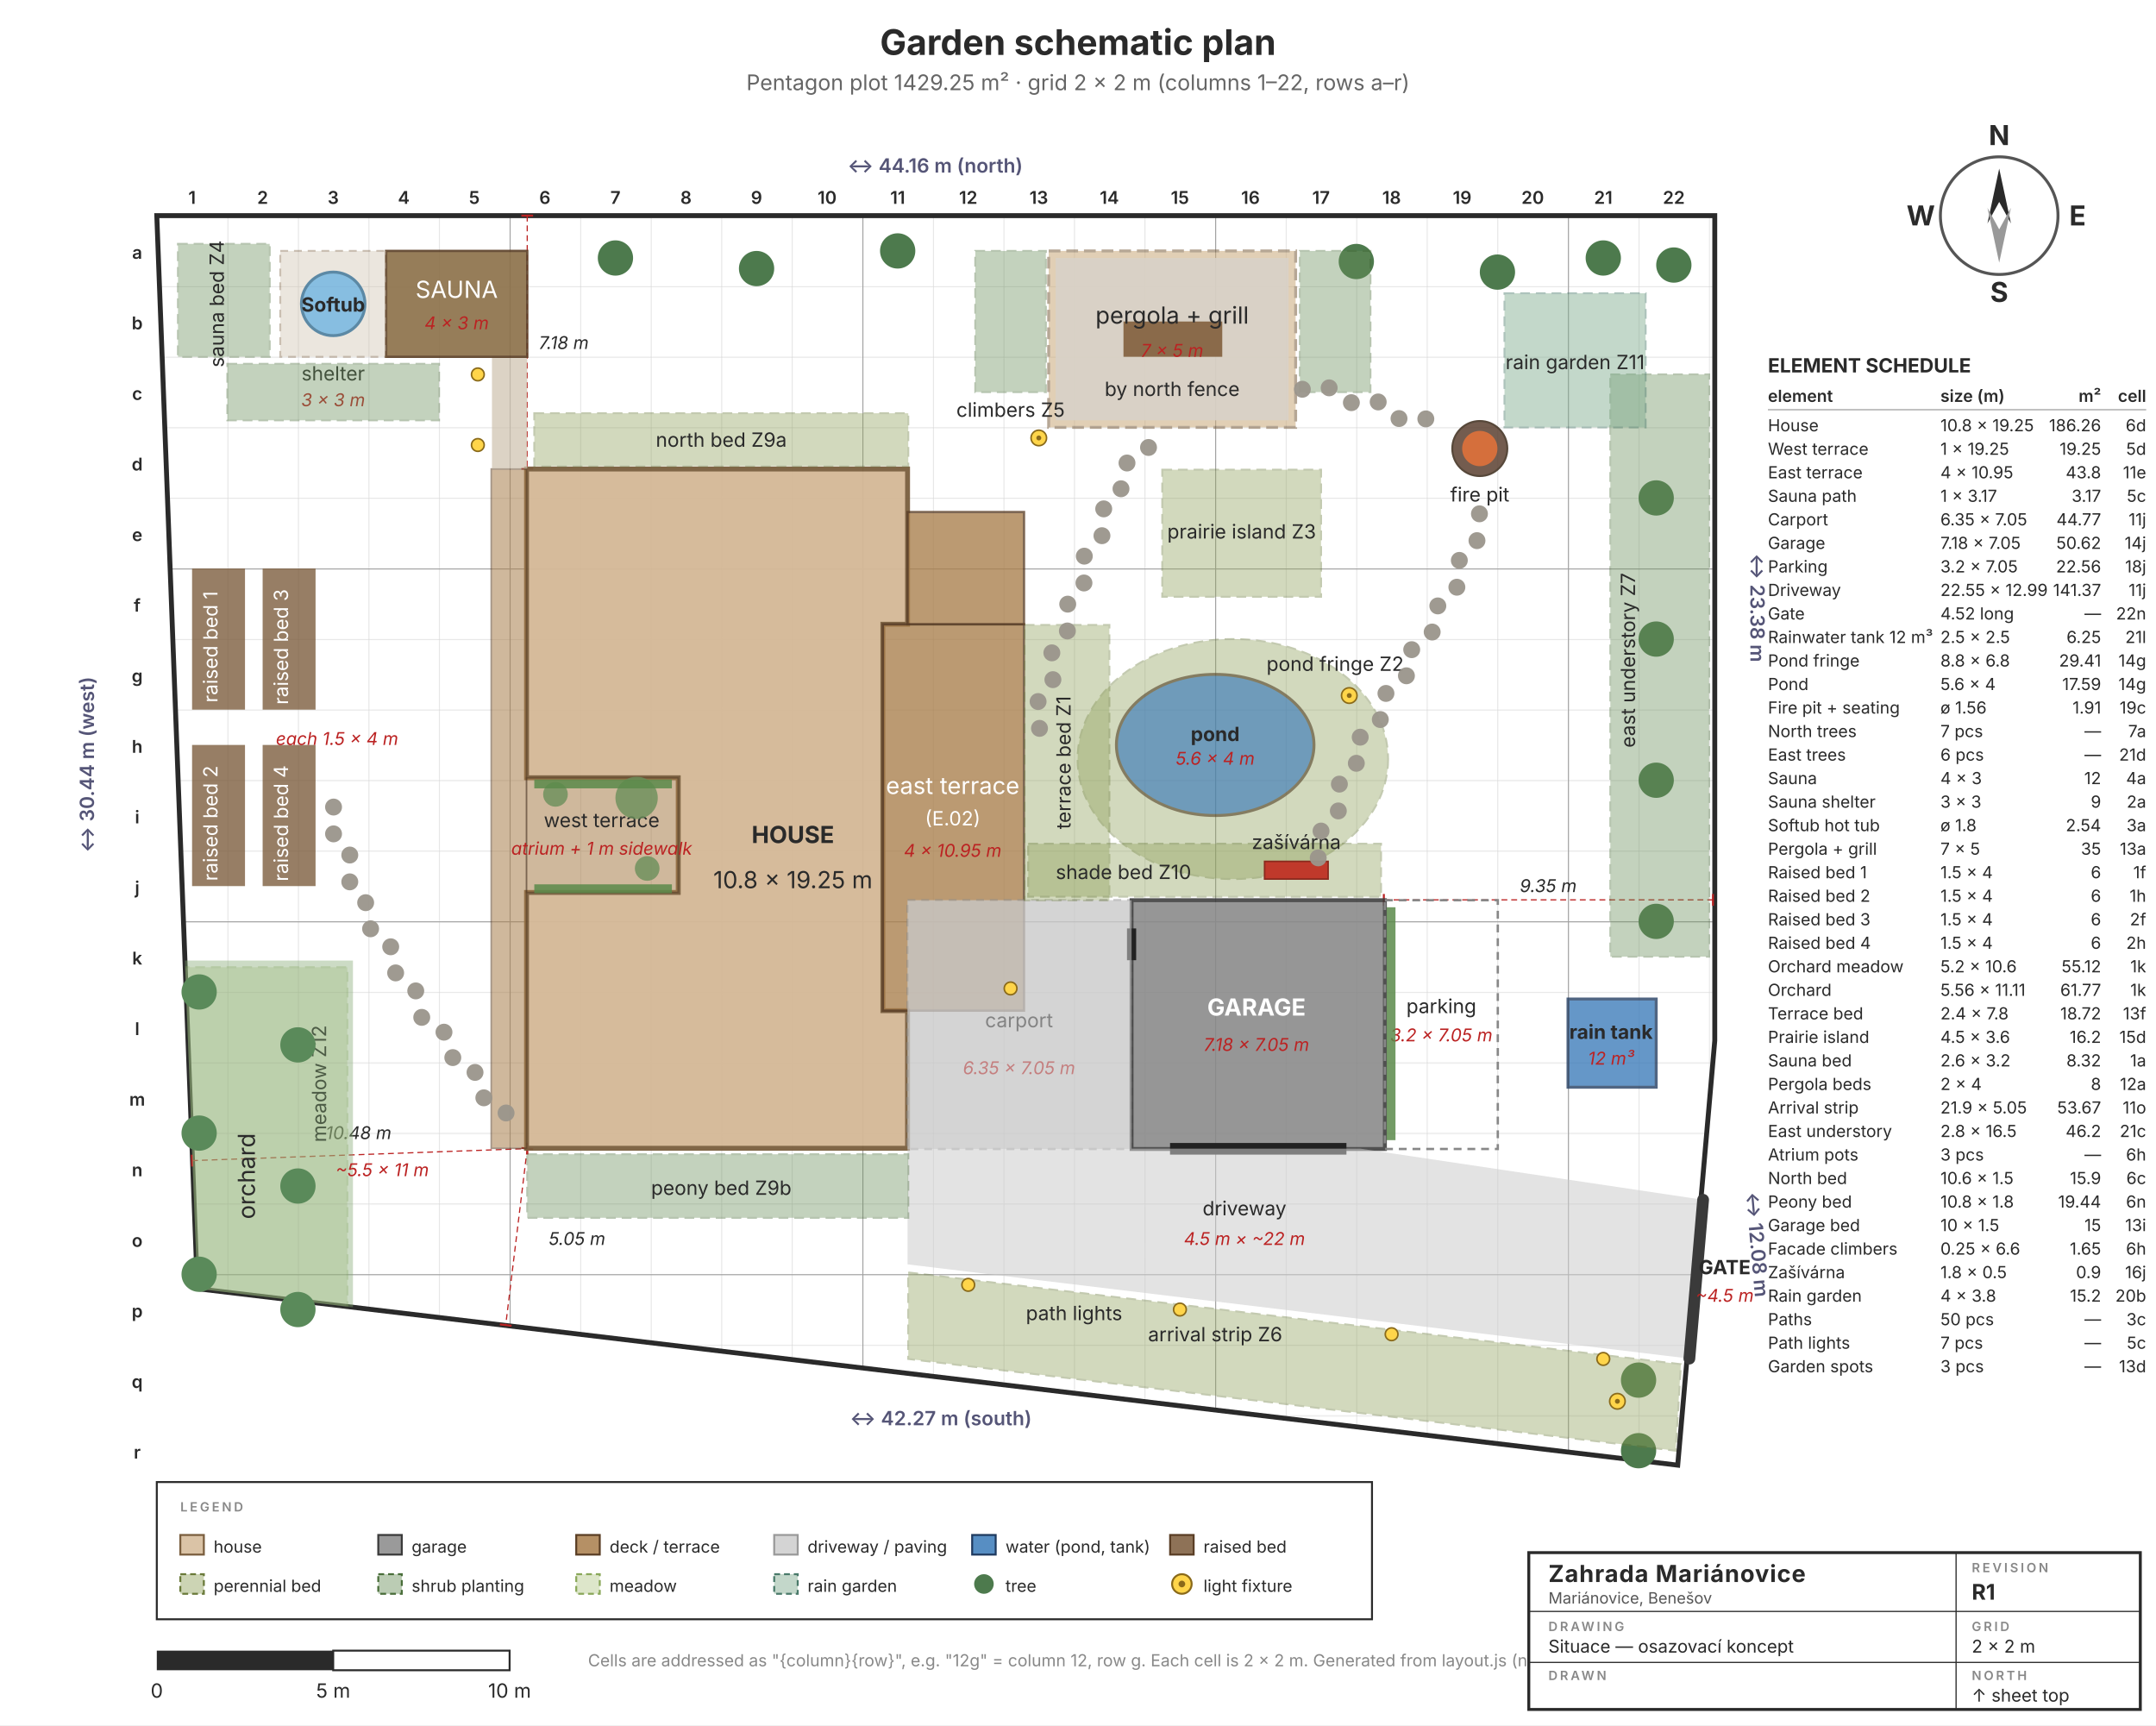
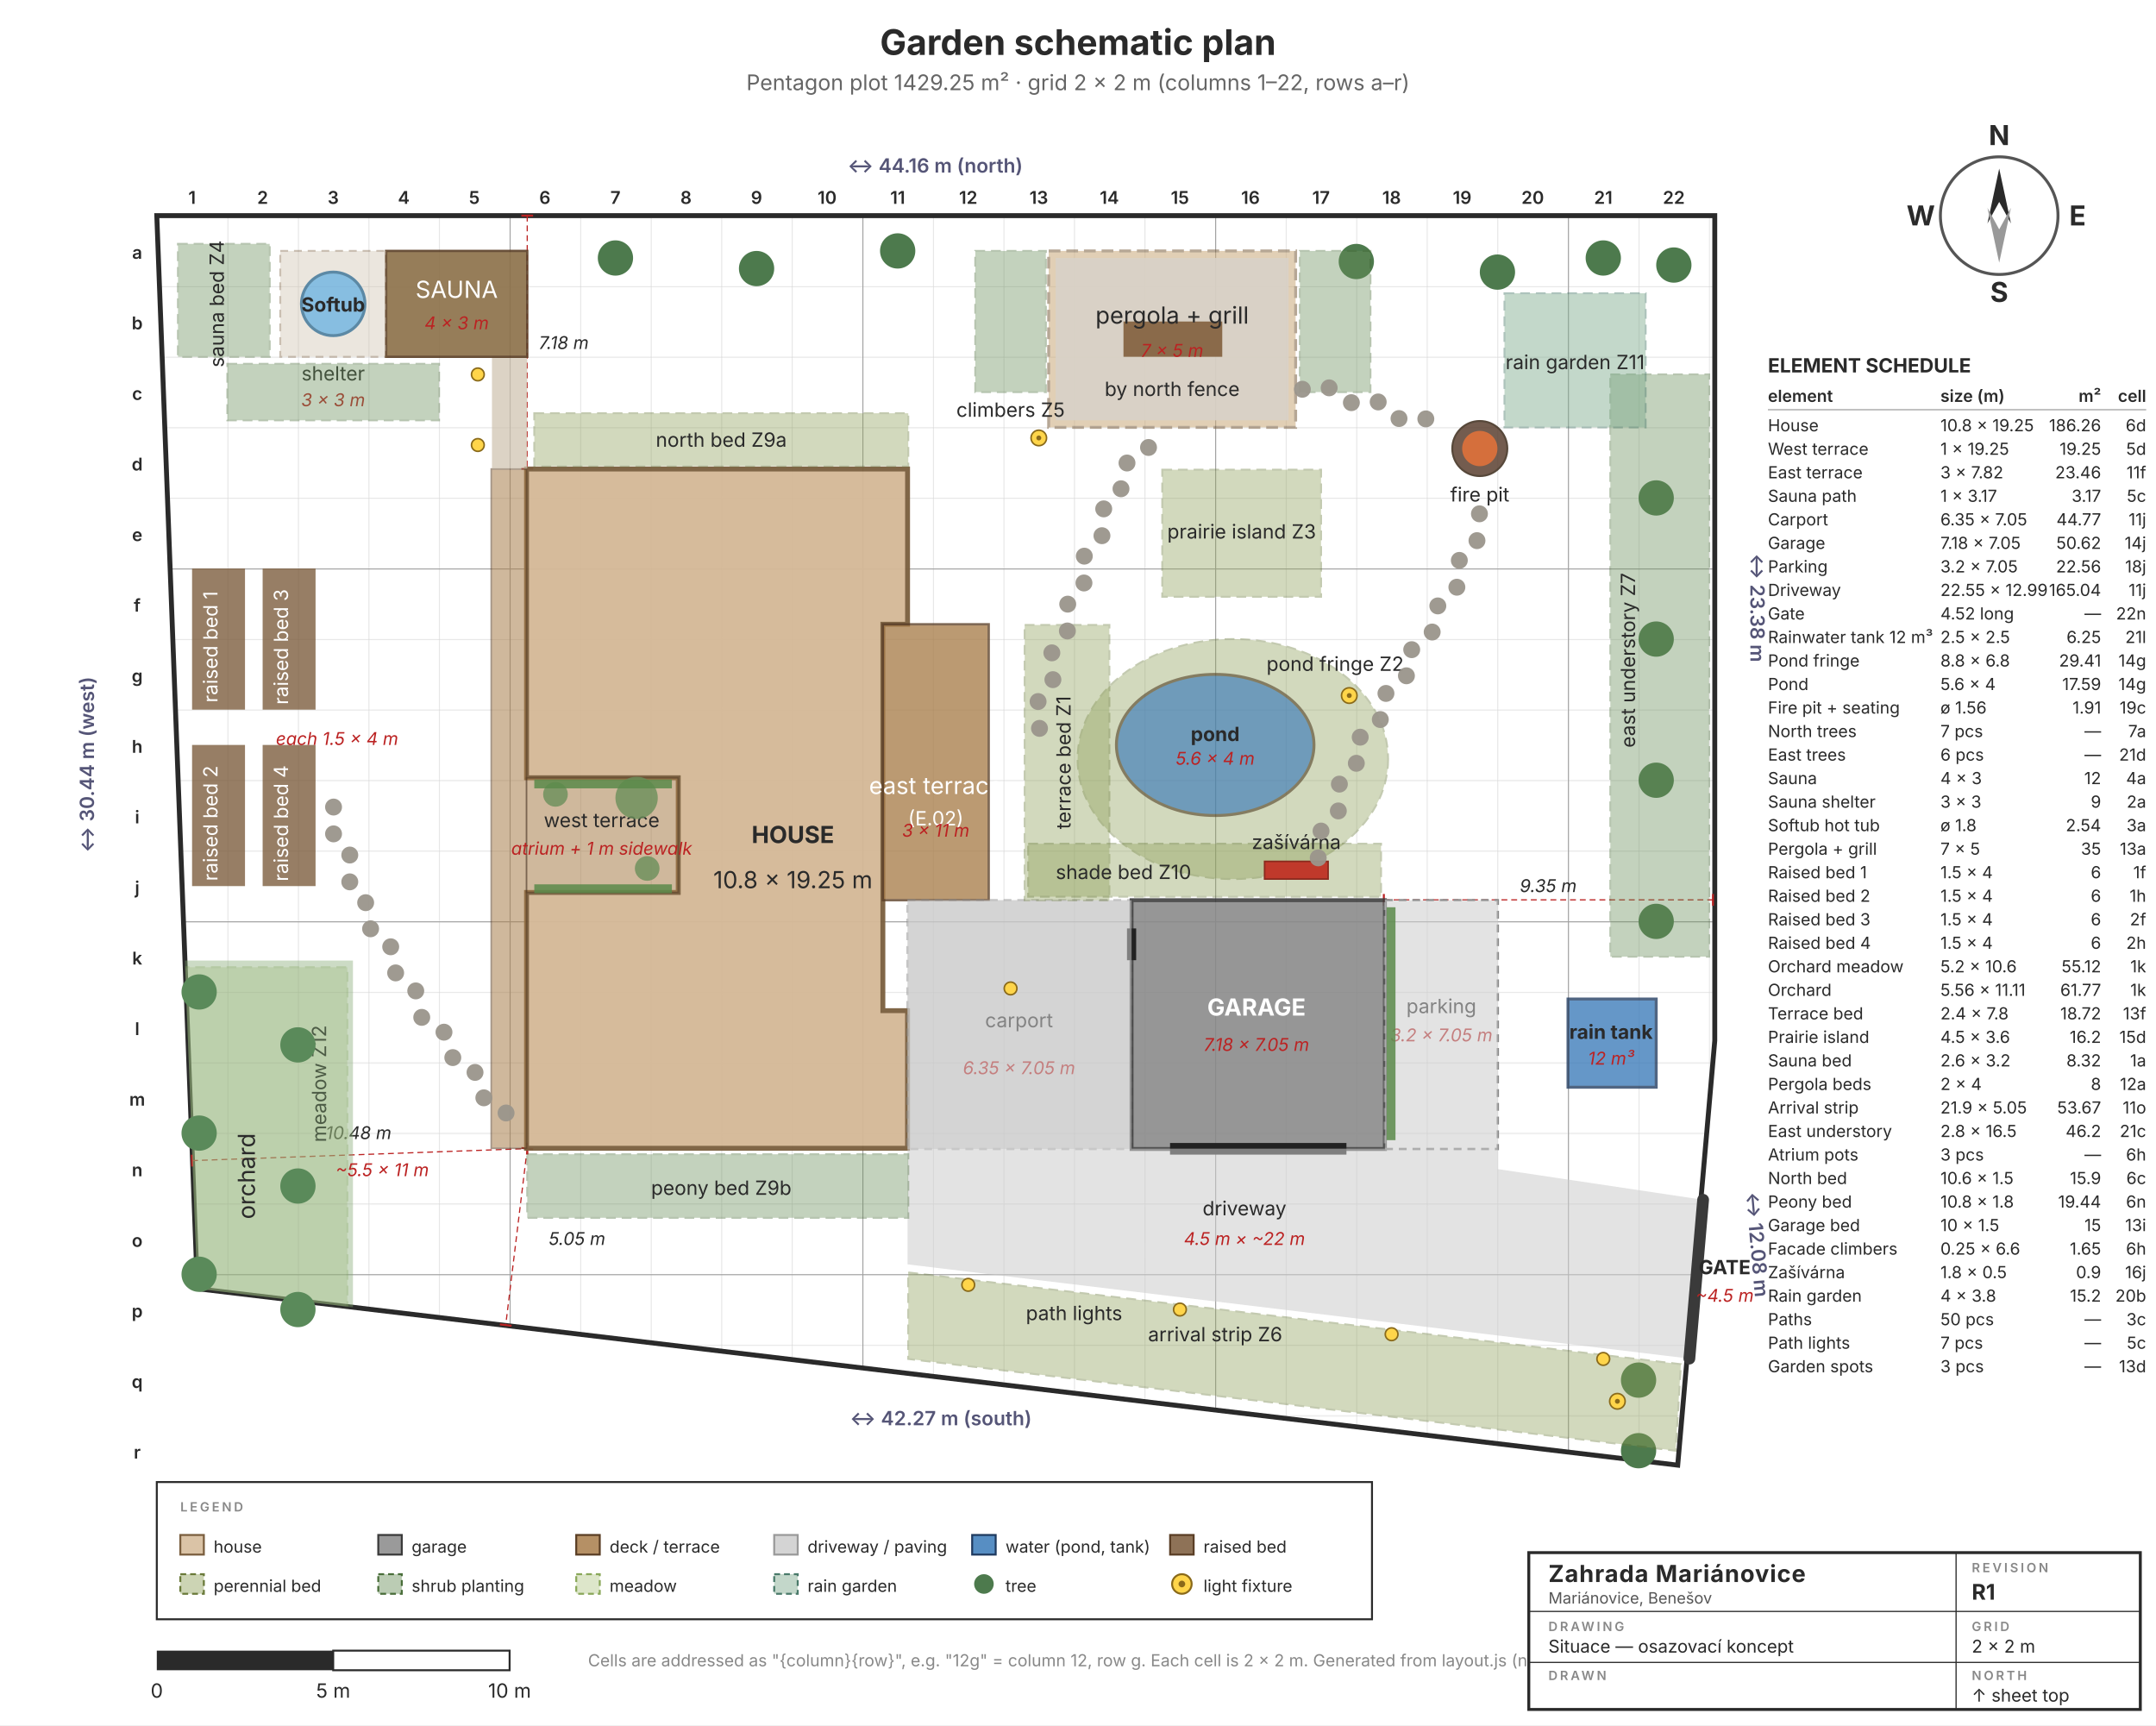
<svg xmlns="http://www.w3.org/2000/svg" viewBox="0 0 1100 880" font-family="-apple-system, BlinkMacSystemFont, sans-serif">
  <defs>
    <pattern id="cellgrid" width="36" height="36" patternUnits="userSpaceOnUse">
      <path d="M 36 0 L 0 0 0 36" fill="none" stroke="#d8d8d8" stroke-width="0.6" />
    </pattern>
    <pattern id="majorgrid" x="0" y="0" width="180" height="180" patternUnits="userSpaceOnUse">
      <rect width="180" height="180" fill="url(#cellgrid)" />
      <path d="M 180 0 L 0 0 0 180" fill="none" stroke="#a0a0a0" stroke-width="1" />
    </pattern>
    <clipPath id="plotShape">
      <polygon points="0,0 794.88,0 794.88,420.84 775.98,637.38 20.7,547.38" />
    </clipPath>
  </defs>
  <style>
    text { font-family: -apple-system, sans-serif; fill: #2a2a2a; }
    .title { font-size: 18px; font-weight: 700; text-anchor: middle; }
    .subtitle { font-size: 11px; fill: #666; text-anchor: middle; }
    .lbl { font-size: 12px; text-anchor: middle; }
    .lbl-w { font-size: 12px; text-anchor: middle; fill: white; }
    .lbl-sm { font-size: 10px; text-anchor: middle; }
    .lbl-sm-w { font-size: 10px; text-anchor: middle; fill: white; }
    .compass { font-size: 14px; font-weight: 700; text-anchor: middle; }
    .strana { font-size: 10px; fill: #557; font-weight: 600; text-anchor: middle; }
    .dim { font-size: 9px; fill: #b22; text-anchor: middle; font-style: italic; }
    .axis { font-size: 9px; fill: #555; text-anchor: middle; font-weight: 600; }
    .tb-proj { font-size: 12px; font-weight: 700; letter-spacing: 0.4px; }
    .tb-sub { font-size: 8px; fill: #555; }
    .tb-lbl { font-size: 6.5px; fill: #888; font-weight: 600; letter-spacing: 1.2px; }
    .tb-val { font-size: 9px; }
    .tb-rev { font-size: 11px; font-weight: 700; }
    .leg { font-size: 8.5px; }
    .note { font-size: 8.5px; fill: #888; }
  </style>
  <rect x="0" y="0" width="1100" height="880" fill="white" />
  <text x="550" y="28" class="title">Garden schematic plan</text>
  <text x="550" y="46" class="subtitle">Pentagon plot 1429.25 m² · grid 2 × 2 m (columns 1–22, rows a–r)</text>
  <g transform="translate(80, 110)">
    <g clip-path="url(#plotShape)">
      <rect x="-50" y="-10" width="900" height="700" fill="url(#majorgrid)" />
    </g>
    <polygon points="0,0 794.88,0 794.88,420.84 775.98,637.38 20.7,547.38" fill="none" stroke="#2a2a2a" stroke-width="2.5" />
    <g class="axis-labels" font-size="9" fill="#555" text-anchor="middle" font-weight="600">
      <text x="18" y="-6">1</text>
      <text x="54" y="-6">2</text>
      <text x="90" y="-6">3</text>
      <text x="126" y="-6">4</text>
      <text x="162" y="-6">5</text>
      <text x="198" y="-6">6</text>
      <text x="234" y="-6">7</text>
      <text x="270" y="-6">8</text>
      <text x="306" y="-6">9</text>
      <text x="342" y="-6">10</text>
      <text x="378" y="-6">11</text>
      <text x="414" y="-6">12</text>
      <text x="450" y="-6">13</text>
      <text x="486" y="-6">14</text>
      <text x="522" y="-6">15</text>
      <text x="558" y="-6">16</text>
      <text x="594" y="-6">17</text>
      <text x="630" y="-6">18</text>
      <text x="666" y="-6">19</text>
      <text x="702" y="-6">20</text>
      <text x="738" y="-6">21</text>
      <text x="774" y="-6">22</text>
    </g>
    <g class="axis-labels" font-size="9" fill="#555" text-anchor="middle" font-weight="600">
      <text x="-10" y="22">a</text>
      <text x="-10" y="58">b</text>
      <text x="-10" y="94">c</text>
      <text x="-10" y="130">d</text>
      <text x="-10" y="166">e</text>
      <text x="-10" y="202">f</text>
      <text x="-10" y="238">g</text>
      <text x="-10" y="274">h</text>
      <text x="-10" y="310">i</text>
      <text x="-10" y="346">j</text>
      <text x="-10" y="382">k</text>
      <text x="-10" y="418">l</text>
      <text x="-10" y="454">m</text>
      <text x="-10" y="490">n</text>
      <text x="-10" y="526">o</text>
      <text x="-10" y="562">p</text>
      <text x="-10" y="598">q</text>
      <text x="-10" y="634">r</text>
    </g>
    <text x="397.08" y="-21.96" class="strana">↔ 44.16 m (north)</text>
    <text x="813.06" y="199.98" class="strana" transform="rotate(90, 813.06, 199.98)">↔ 23.38 m</text>
    <text x="813.06" y="525.06" class="strana" transform="rotate(85, 813.06, 525.06)">↔ 12.08 m</text>
    <text x="399.96" y="617.04" class="strana">↔ 42.27 m (south)</text>
    <text x="-32.04" y="280.08" class="strana" transform="rotate(-90, -32.04, 280.08)">↔ 30.44 m (west)</text>
    <g stroke="#b22" stroke-width="0.6" fill="#b22">
      <line x1="189" y1="0" x2="189" y2="129.06" stroke-dasharray="3,2" />
      <line x1="186" y1="0" x2="192" y2="0" stroke-width="1" />
      <line x1="186" y1="129.06" x2="192" y2="129.06" stroke-width="1" />
      <text x="194.94" y="68.04" font-size="9" font-style="italic" stroke="none" text-anchor="start">7.18 m</text>
      <line x1="18" y1="482.04" x2="189" y2="475.92" stroke-dasharray="3,2" />
      <line x1="18.11" y1="485.04" x2="17.89" y2="479.04" stroke-width="1" />
      <line x1="189.11" y1="478.92" x2="188.89" y2="472.92" stroke-width="1" />
      <text x="102.96" y="471.06" font-size="9" font-style="italic" stroke="none" text-anchor="middle">10.48 m</text>
      <line x1="189" y1="475.92" x2="178.02" y2="565.92" stroke-dasharray="3,2" />
      <line x1="186.02" y1="475.56" x2="191.98" y2="476.28" stroke-width="1" />
      <line x1="175.04" y1="565.56" x2="181" y2="566.28" stroke-width="1" />
      <text x="199.98" y="525.06" font-size="9" font-style="italic" stroke="none" text-anchor="start">5.05 m</text>
      <line x1="626.04" y1="349.02" x2="793.98" y2="349.02" stroke-dasharray="3,2" />
      <line x1="626.04" y1="352.02" x2="626.04" y2="346.02" stroke-width="1" />
      <line x1="793.98" y1="352.02" x2="793.98" y2="346.02" stroke-width="1" />
      <text x="709.92" y="345.06" font-size="9" font-style="italic" stroke="none" text-anchor="middle">9.35 m</text>
    </g>
    <g class="el" data-id="house">
      <polygon points="188.64,129.24 383.04,129.24 383.04,208.44 370.44,208.44 370.44,405.54 383.04,405.54 383.04,475.74 188.64,475.74 188.64,345.24 266.04,345.24 266.04,286.74 188.64,286.74" fill="#d4b896" opacity="0.95" stroke="#7a5e3e" stroke-width="2.5" />
      <text x="324.54" y="320.04" class="lbl" font-size="20" font-weight="700">HOUSE</text>
      <text x="324.54" y="343.08" class="lbl">10.8 × 19.25 m</text>
    </g>
    <g class="el" data-id="westTerrace">
      <rect x="170.64" y="129.24" width="18" height="346.5" fill="#a87d4a" opacity="0.55" stroke="#5a3e25" stroke-width="0.8" />
      <rect x="188.64" y="286.74" width="77.4" height="58.5" fill="#a87d4a" opacity="0.55" stroke="#5a3e25" stroke-width="0.8" />
      <text x="226.98" y="311.94" class="lbl-sm">west terrace</text>
      <text x="226.98" y="325.98" class="dim">atrium + 1 m sidewalk</text>
    </g>
    <g class="el" data-id="eastTerrace">
-       <rect x="370.44" y="208.44" width="72" height="197.1" fill="#a87d4a" opacity="0.78" stroke="#5a3e25" stroke-width="1.2" />
-       <rect x="383.04" y="151.2" width="59.4" height="57.24" fill="#a87d4a" opacity="0.78" stroke="#5a3e25" stroke-width="1.2" />
-       <text x="406.08" y="295.02" class="lbl-w">east terrace</text>
-       <text x="406.08" y="311.04" class="lbl-sm-w">(E.02)</text>
-       <text x="406.08" y="327.06" class="dim" fill="#fff">4 × 10.95 m</text>
+       <rect x="370.44" y="208.44" width="54" height="140.76" fill="#a87d4a" opacity="0.78" stroke="#5a3e25" stroke-width="1.2" />
+       <text x="397.44" y="295.02" class="lbl-w">east terrace</text>
+       <text x="397.44" y="311.04" class="lbl-sm-w">(E.02)</text>
+       <text x="397.44" y="316.8" class="dim" fill="#fff">3 × 11 m</text>
    </g>
    <g class="el" data-id="saunaPath">
      <rect x="171" y="72" width="18" height="57.06" fill="#cdc1ad" opacity="0.7" />
    </g>
    <g class="el" data-id="carport">
      <rect x="383.04" y="349.2" width="114.3" height="126.9" fill="#bdbdbd" opacity="0.5" stroke="#888" stroke-width="1.2" stroke-dasharray="4,3" />
      <text x="439.92" y="414" class="lbl-sm">carport</text>
      <text x="439.92" y="437.94" class="dim">6.35 × 7.05 m</text>
    </g>
    <g class="el" data-id="garage">
      <rect x="497.34" y="349.2" width="129.24" height="126.9" fill="#888" opacity="0.88" stroke="#3a3a3a" stroke-width="2" />
      <rect x="516.96" y="473.04" width="90" height="5.94" fill="#222" />
      <rect x="495" y="363.6" width="4.68" height="16.2" fill="#222" />
      <text x="561.06" y="408.06" class="lbl-w" font-size="14" font-weight="700">GARAGE</text>
      <text x="561.06" y="426.06" class="dim" fill="#fff">7.18 × 7.05 m</text>
    </g>
    <g class="el" data-id="parking">
      <rect x="626.58" y="349.2" width="57.6" height="126.9" fill="none" stroke="#888" stroke-width="1.2" stroke-dasharray="4,3" />
      <text x="655.38" y="406.8" class="lbl-sm" fill="#666">parking</text>
      <text x="655.38" y="421.2" class="dim">3.2 × 7.05 m</text>
    </g>
    <g class="el" data-id="driveway">
-       <polygon points="383.04,349.2 497.34,349.2 497.34,475.92 613.98,475.92 788.94,502.02 781.92,583.02 383.04,534.96" fill="#cccccc" opacity="0.55" />
+       <polygon points="383.04,349.2 497.34,349.2 497.34,475.92 626.58,475.92 626.58,349.2 684.18,349.2 684.18,486.36 788.94,502.02 781.92,583.02 383.04,534.96" fill="#cccccc" opacity="0.55" />
      <text x="554.94" y="509.94" class="lbl-sm">driveway</text>
      <text x="554.94" y="525.06" class="dim">4.5 m × ~22 m</text>
    </g>
    <g class="el" data-id="gate">
      <line x1="788.94" y1="502.02" x2="781.92" y2="583.02" fill="none" stroke="#3a3a3a" stroke-width="6" stroke-linecap="round" />
      <text x="799.92" y="540" class="lbl-sm" font-weight="700" text-anchor="start">GATE</text>
      <text x="799.92" y="554.04" class="dim" text-anchor="start">~4.5 m</text>
    </g>
    <g class="el" data-id="rainTank">
      <rect x="720" y="399.6" width="45" height="45" fill="#3a7ab8" opacity="0.78" stroke="#1f3a5f" stroke-width="1.5" />
      <text x="741.96" y="419.94" class="lbl-sm" fill="#fff" font-weight="700">rain tank</text>
      <text x="741.96" y="433.08" class="dim" fill="#fff">12 m³</text>
    </g>
    <g class="el" data-id="pondFringe">
      <ellipse cx="549" cy="277.2" rx="79.2" ry="61.2" fill="#8fa05a" opacity="0.4" stroke="#6a7a3a" stroke-width="1" stroke-dasharray="5,3" />
      <text x="601.2" y="232.2" class="lbl-sm" fill="#3a5a28">pond fringe Z2</text>
    </g>
    <g class="el" data-id="pond">
      <ellipse cx="540" cy="270" rx="50.4" ry="36" fill="#3a7ab8" opacity="0.65" stroke="#5a4a30" stroke-width="1.5" />
      <text x="540" y="268.02" class="lbl-sm" fill="#fff" font-weight="700">pond</text>
      <text x="540" y="280.08" class="dim" fill="#fff">5.6 × 4 m</text>
    </g>
    <g class="el" data-id="firePit">
      <circle cx="675" cy="118.8" r="14.04" fill="#5a4030" opacity="0.85" stroke="#3a2818" stroke-width="1" />
      <circle cx="675" cy="118.8" r="9" fill="#ff7733" opacity="0.7" />
      <text x="675" y="145.8" class="lbl-sm" fill="#5a4828">fire pit</text>
    </g>
    <g class="el" data-id="northTrees">
      <circle cx="234" cy="21.6" r="9" fill="#4d7a4d" />
      <circle cx="306" cy="27" r="9" fill="#4d7a4d" />
      <circle cx="378" cy="18" r="9" fill="#4d7a4d" />
      <circle cx="612" cy="23.4" r="9" fill="#4d7a4d" />
      <circle cx="684" cy="28.8" r="9" fill="#4d7a4d" />
      <circle cx="738" cy="21.6" r="9" fill="#4d7a4d" />
      <circle cx="774" cy="25.2" r="9" fill="#4d7a4d" />
    </g>
    <g class="el" data-id="eastTrees">
      <circle cx="765" cy="144" r="9" fill="#4d7a4d" />
      <circle cx="765" cy="216" r="9" fill="#4d7a4d" />
      <circle cx="765" cy="288" r="9" fill="#4d7a4d" />
      <circle cx="765" cy="360" r="9" fill="#4d7a4d" />
      <circle cx="756" cy="594" r="9" fill="#4d7a4d" />
      <circle cx="756" cy="630" r="9" fill="#4d7a4d" />
    </g>
    <g class="el" data-id="sauna">
      <rect x="117" y="18" width="72" height="54" fill="#8b6f47" opacity="0.9" stroke="#5a3e25" stroke-width="1.2" />
      <text x="153" y="41.94" class="lbl-w">SAUNA</text>
      <text x="153" y="57.96" class="dim" fill="#fff">4 × 3 m</text>
    </g>
    <g class="el" data-id="saunaShelter">
      <rect x="63" y="18" width="54" height="54" fill="#cdc1ad" opacity="0.4" stroke="#7a5e3e" stroke-width="1" stroke-dasharray="4,3" />
      <text x="90" y="84.06" class="lbl-sm" fill="#5a4828">shelter</text>
      <text x="90" y="97.2" class="dim">3 × 3 m</text>
    </g>
    <g class="el" data-id="softub">
      <circle cx="90" cy="45" r="16.2" fill="#5dade2" opacity="0.7" stroke="#1f618d" stroke-width="1.5" />
      <text x="90" y="48.96" class="lbl-sm" fill="#1f3a5f" font-weight="700">Softub</text>
    </g>
    <g class="el" data-id="pergola">
      <rect x="455.04" y="18" width="126" height="90" fill="#c8a878" opacity="0.55" stroke="#7a5e3e" stroke-width="1.5" stroke-dasharray="6,3" />
      <rect x="458.64" y="21.6" width="118.8" height="82.8" fill="#d8d2c8" opacity="0.9" />
      <rect x="493.2" y="54" width="50.4" height="18" fill="#8a6a4a" />
      <text x="518.04" y="55.08" class="lbl">pergola + grill</text>
      <text x="518.04" y="72" class="dim">7 × 5 m</text>
      <text x="518.04" y="91.98" class="lbl-sm" fill="#5a4828">by north fence</text>
    </g>
    <g class="el" data-id="raisedBed1">
      <rect x="18" y="180" width="27" height="72" fill="#7a5a3a" opacity="0.78" />
      <text x="30.96" y="219.96" class="lbl-sm-w" transform="rotate(-90, 30.96, 219.96)">raised bed 1</text>
    </g>
    <g class="el" data-id="raisedBed2">
      <rect x="18" y="270" width="27" height="72" fill="#7a5a3a" opacity="0.78" />
      <text x="30.96" y="309.96" class="lbl-sm-w" transform="rotate(-90, 30.96, 309.96)">raised bed 2</text>
    </g>
    <g class="el" data-id="raisedBed3">
      <rect x="54" y="180" width="27" height="72" fill="#7a5a3a" opacity="0.78" />
      <text x="66.96" y="219.96" class="lbl-sm-w" transform="rotate(-90, 66.96, 219.96)">raised bed 3</text>
    </g>
    <g class="el" data-id="raisedBed4">
      <rect x="54" y="270" width="27" height="72" fill="#7a5a3a" opacity="0.78" />
      <text x="66.96" y="309.96" class="lbl-sm-w" transform="rotate(-90, 66.96, 309.96)">raised bed 4</text>
      <text x="91.98" y="270" class="dim" text-anchor="start">each 1.5 × 4 m</text>
    </g>
    <g class="el" data-id="orchardMeadow">
      <g clip-path="url(#plotShape)">
        <rect x="3.6" y="383.4" width="93.6" height="190.8" fill="#b5c98a" opacity="0.35" stroke="#8aa85a" stroke-width="1" stroke-dasharray="5,3" />
      </g>
      <text x="86.4" y="442.8" class="lbl-sm" fill="#3a5a28" transform="rotate(-90, 86.4, 442.8)">meadow Z12</text>
    </g>
    <g class="el" data-id="orchard">
      <g clip-path="url(#plotShape)">
        <rect x="0" y="379.98" width="100.08" height="199.98" fill="#7fa66f" opacity="0.4" />
      </g>
      <circle cx="21.6" cy="396" r="9" fill="#5a8a5a" />
      <circle cx="72" cy="423" r="9" fill="#5a8a5a" />
      <circle cx="21.6" cy="468" r="9" fill="#5a8a5a" />
      <circle cx="72" cy="495" r="9" fill="#5a8a5a" />
      <circle cx="21.6" cy="540" r="9" fill="#5a8a5a" />
      <circle cx="72" cy="558" r="9" fill="#5a8a5a" />
      <text x="50.04" y="489.96" class="lbl" transform="rotate(-90, 50.04, 489.96)">orchard</text>
      <text x="115.02" y="489.96" class="dim" text-anchor="start">~5.5 × 11 m</text>
    </g>
    <g class="el" data-id="bedTerrace">
      <rect x="442.8" y="208.8" width="43.2" height="140.4" fill="#8fa05a" opacity="0.4" stroke="#6a7a3a" stroke-width="1" stroke-dasharray="5,3" />
      <text x="466.2" y="279" class="lbl-sm" fill="#3a5a28" transform="rotate(-90, 466.2, 279)">terrace bed Z1</text>
    </g>
    <g class="el" data-id="prairieIsland">
      <rect x="513" y="129.6" width="81" height="64.8" fill="#8fa05a" opacity="0.4" stroke="#6a7a3a" stroke-width="1" stroke-dasharray="5,3" />
      <text x="553.5" y="164.7" class="lbl-sm" fill="#3a5a28">prairie island Z3</text>
    </g>
    <g class="el" data-id="saunaBed">
      <rect x="10.8" y="14.4" width="46.8" height="57.6" fill="#6a8e5a" opacity="0.4" stroke="#4a6e3a" stroke-width="1" stroke-dasharray="5,3" />
      <rect x="36" y="75.6" width="108" height="28.8" fill="#6a8e5a" opacity="0.4" stroke="#4a6e3a" stroke-width="1" stroke-dasharray="5,3" />
      <text x="34.2" y="45" class="lbl-sm" fill="#3a5a28" transform="rotate(-90, 34.2, 45)">sauna bed Z4</text>
    </g>
    <g class="el" data-id="pergolaBeds">
      <rect x="417.6" y="18" width="36" height="72" fill="#6a8e5a" opacity="0.4" stroke="#4a6e3a" stroke-width="1" stroke-dasharray="5,3" />
      <rect x="583.2" y="18" width="36" height="72" fill="#6a8e5a" opacity="0.4" stroke="#4a6e3a" stroke-width="1" stroke-dasharray="5,3" />
      <text x="435.6" y="102.6" class="lbl-sm" fill="#3a5a28">climbers Z5</text>
    </g>
    <g class="el" data-id="arrivalStrip">
      <polygon points="383.4,539.1 777.6,585.9 774.9,630 383.4,583.2" fill="#8fa05a" opacity="0.4" stroke="#6a7a3a" stroke-width="1" stroke-dasharray="5,3" />
      <text x="540" y="574.2" class="lbl-sm" fill="#3a5a28">arrival strip Z6</text>
    </g>
    <g class="el" data-id="eastUnderstory">
      <rect x="741.6" y="81" width="50.4" height="297" fill="#6a8e5a" opacity="0.4" stroke="#4a6e3a" stroke-width="1" stroke-dasharray="5,3" />
      <text x="754.2" y="226.8" class="lbl-sm" fill="#3a5a28" transform="rotate(-90, 754.2, 226.8)">east understory Z7</text>
    </g>
    <g class="el" data-id="atriumPots">
      <circle cx="203.4" cy="295.2" r="6.3" fill="#6a8e5a" opacity="0.8" />
      <circle cx="244.8" cy="297" r="10.8" fill="#6a8e5a" opacity="0.8" />
      <circle cx="250.2" cy="333" r="6.3" fill="#6a8e5a" opacity="0.8" />
    </g>
    <g class="el" data-id="northFoundation">
      <rect x="192.6" y="100.8" width="190.8" height="27" fill="#8fa05a" opacity="0.4" stroke="#6a7a3a" stroke-width="1" stroke-dasharray="5,3" />
      <text x="288" y="117.9" class="lbl-sm" fill="#3a5a28">north bed Z9a</text>
    </g>
    <g class="el" data-id="southFoundation">
      <rect x="189" y="478.8" width="194.4" height="32.4" fill="#6a8e5a" opacity="0.4" stroke="#4a6e3a" stroke-width="1" stroke-dasharray="5,3" />
      <text x="288" y="499.5" class="lbl-sm" fill="#3a5a28">peony bed Z9b</text>
    </g>
    <g class="el" data-id="garageFaceBed">
      <rect x="444.6" y="320.4" width="180" height="27" fill="#8fa05a" opacity="0.4" stroke="#6a7a3a" stroke-width="1" stroke-dasharray="5,3" />
      <text x="493.2" y="338.4" class="lbl-sm" fill="#3a5a28">shade bed Z10</text>
    </g>
    <g class="el" data-id="facadeClimbers">
      <rect x="627.48" y="352.8" width="4.5" height="118.8" fill="#5a8a4a" opacity="0.85" />
      <rect x="192.6" y="287.64" width="70.2" height="4.5" fill="#5a8a4a" opacity="0.85" />
      <rect x="192.6" y="341.1" width="70.2" height="4.5" fill="#5a8a4a" opacity="0.85" />
    </g>
    <g class="el" data-id="zasivarna">
      <rect x="565.2" y="329.4" width="32.4" height="9" fill="#c0392b" stroke="#8a2a1e" stroke-width="0.8" />
      <text x="581.4" y="323.1" class="lbl-sm" fill="#8a2a1e">zašívárna</text>
    </g>
    <g class="el" data-id="rainGarden">
      <rect x="687.6" y="39.6" width="72" height="68.4" fill="#7aa88a" opacity="0.45" stroke="#4a7a6a" stroke-width="1" stroke-dasharray="5,3" />
      <text x="723.6" y="78.3" class="lbl-sm" fill="#3a5a28">rain garden Z11</text>
    </g>
    <g class="el" data-id="steppingPaths">
      <circle cx="178.2" cy="457.74" r="4.32" fill="#9a958c" opacity="0.95" />
      <circle cx="166.86" cy="450" r="4.32" fill="#9a958c" opacity="0.95" />
      <circle cx="162.36" cy="437.04" r="4.32" fill="#9a958c" opacity="0.95" />
      <circle cx="151.02" cy="429.48" r="4.32" fill="#9a958c" opacity="0.95" />
      <circle cx="146.52" cy="416.52" r="4.32" fill="#9a958c" opacity="0.95" />
      <circle cx="135.18" cy="408.96" r="4.32" fill="#9a958c" opacity="0.95" />
      <circle cx="132.12" cy="395.46" r="4.32" fill="#9a958c" opacity="0.95" />
      <circle cx="121.86" cy="386.28" r="4.32" fill="#9a958c" opacity="0.95" />
      <circle cx="119.34" cy="372.96" r="4.32" fill="#9a958c" opacity="0.95" />
      <circle cx="109.08" cy="363.78" r="4.32" fill="#9a958c" opacity="0.95" />
      <circle cx="106.56" cy="350.46" r="4.32" fill="#9a958c" opacity="0.95" />
      <circle cx="98.46" cy="339.84" r="4.32" fill="#9a958c" opacity="0.95" />
      <circle cx="98.46" cy="326.16" r="4.32" fill="#9a958c" opacity="0.95" />
      <circle cx="90.18" cy="315.36" r="4.32" fill="#9a958c" opacity="0.95" />
      <circle cx="90.18" cy="301.68" r="4.32" fill="#9a958c" opacity="0.95" />
      <circle cx="450.36" cy="261.54" r="4.32" fill="#9a958c" opacity="0.95" />
      <circle cx="449.64" cy="247.86" r="4.32" fill="#9a958c" opacity="0.95" />
      <circle cx="457.2" cy="236.7" r="4.32" fill="#9a958c" opacity="0.95" />
      <circle cx="456.66" cy="223.02" r="4.32" fill="#9a958c" opacity="0.95" />
      <circle cx="464.58" cy="211.86" r="4.32" fill="#9a958c" opacity="0.95" />
      <circle cx="464.76" cy="198.18" r="4.32" fill="#9a958c" opacity="0.95" />
      <circle cx="473.04" cy="187.38" r="4.32" fill="#9a958c" opacity="0.95" />
      <circle cx="473.22" cy="173.7" r="4.32" fill="#9a958c" opacity="0.95" />
      <circle cx="482.22" cy="163.26" r="4.32" fill="#9a958c" opacity="0.95" />
      <circle cx="483.12" cy="149.58" r="4.32" fill="#9a958c" opacity="0.95" />
      <circle cx="491.94" cy="139.32" r="4.32" fill="#9a958c" opacity="0.95" />
      <circle cx="495" cy="126.18" r="4.32" fill="#9a958c" opacity="0.95" />
      <circle cx="505.98" cy="118.26" r="4.32" fill="#9a958c" opacity="0.95" />
      <circle cx="584.46" cy="88.56" r="4.32" fill="#9a958c" opacity="0.95" />
      <circle cx="598.14" cy="87.84" r="4.32" fill="#9a958c" opacity="0.95" />
      <circle cx="609.48" cy="95.4" r="4.32" fill="#9a958c" opacity="0.95" />
      <circle cx="623.16" cy="95.04" r="4.32" fill="#9a958c" opacity="0.95" />
      <circle cx="633.78" cy="103.5" r="4.32" fill="#9a958c" opacity="0.95" />
      <circle cx="647.46" cy="103.68" r="4.32" fill="#9a958c" opacity="0.95" />
      <circle cx="674.82" cy="152.1" r="4.32" fill="#9a958c" opacity="0.95" />
      <circle cx="673.56" cy="165.78" r="4.32" fill="#9a958c" opacity="0.95" />
      <circle cx="664.56" cy="175.86" r="4.32" fill="#9a958c" opacity="0.95" />
      <circle cx="663.3" cy="189.54" r="4.32" fill="#9a958c" opacity="0.95" />
      <circle cx="653.58" cy="199.08" r="4.32" fill="#9a958c" opacity="0.95" />
      <circle cx="650.7" cy="212.4" r="4.32" fill="#9a958c" opacity="0.95" />
      <circle cx="640.26" cy="221.4" r="4.32" fill="#9a958c" opacity="0.95" />
      <circle cx="637.56" cy="234.72" r="4.32" fill="#9a958c" opacity="0.95" />
      <circle cx="627.12" cy="243.72" r="4.32" fill="#9a958c" opacity="0.95" />
      <circle cx="624.24" cy="257.04" r="4.32" fill="#9a958c" opacity="0.95" />
      <circle cx="613.98" cy="266.04" r="4.32" fill="#9a958c" opacity="0.95" />
      <circle cx="612" cy="279.36" r="4.32" fill="#9a958c" opacity="0.95" />
      <circle cx="603.36" cy="289.98" r="4.32" fill="#9a958c" opacity="0.95" />
      <circle cx="602.82" cy="303.66" r="4.32" fill="#9a958c" opacity="0.95" />
      <circle cx="594" cy="313.92" r="4.32" fill="#9a958c" opacity="0.95" />
      <circle cx="592.56" cy="327.6" r="4.32" fill="#9a958c" opacity="0.95" />
    </g>
    <g class="el" data-id="pathLights">
      <circle cx="414" cy="545.4" r="3.24" fill="#ffd54a" stroke="#8a6a1a" stroke-width="0.8" />
      <circle cx="522" cy="558" r="3.24" fill="#ffd54a" stroke="#8a6a1a" stroke-width="0.8" />
      <circle cx="630" cy="570.6" r="3.24" fill="#ffd54a" stroke="#8a6a1a" stroke-width="0.8" />
      <circle cx="738" cy="583.2" r="3.24" fill="#ffd54a" stroke="#8a6a1a" stroke-width="0.8" />
      <circle cx="163.8" cy="81" r="3.24" fill="#ffd54a" stroke="#8a6a1a" stroke-width="0.8" />
      <circle cx="163.8" cy="117" r="3.24" fill="#ffd54a" stroke="#8a6a1a" stroke-width="0.8" />
      <circle cx="435.6" cy="394.2" r="3.24" fill="#ffd54a" stroke="#8a6a1a" stroke-width="0.8" />
      <text x="468" y="563.4" class="lbl-sm" fill="#8a6a1a">path lights</text>
    </g>
    <g class="el" data-id="gardenSpots">
      <circle cx="745.2" cy="604.8" r="3.96" fill="#ffd54a" stroke="#8a6a1a" stroke-width="0.8" />
      <circle cx="745.2" cy="604.8" r="1.26" fill="#8a6a1a" />
      <circle cx="608.4" cy="244.8" r="3.96" fill="#ffd54a" stroke="#8a6a1a" stroke-width="0.8" />
      <circle cx="608.4" cy="244.8" r="1.26" fill="#8a6a1a" />
      <circle cx="450" cy="113.4" r="3.96" fill="#ffd54a" stroke="#8a6a1a" stroke-width="0.8" />
      <circle cx="450" cy="113.4" r="1.26" fill="#8a6a1a" />
    </g>
  </g>
  <g transform="translate(1020, 110)">
    <circle cx="0" cy="0" r="30" fill="white" stroke="#555" stroke-width="1.5" />
    <path d="M 0 -24 L 6 4 L 0 -7 L -6 4 Z" fill="#2a2a2a" />
    <path d="M 0 7 L 6 -4 L 0 24 L -6 -4 Z" fill="#999" />
    <text x="0" y="-36" class="compass">N</text>
    <text x="0" y="44" class="compass">S</text>
    <text x="-40" y="5" class="compass">W</text>
    <text x="40" y="5" class="compass">E</text>
  </g>
  <g transform="translate(902, 190)" font-size="8.5" fill="#2a2a2a">
    <text x="0" y="0" font-weight="700" font-size="10">ELEMENT SCHEDULE</text>
    <text x="0" y="15" fill="#555" font-weight="600">element</text>
    <text x="88" y="15" fill="#555" font-weight="600">size (m)</text>
    <text x="170" y="15" fill="#555" font-weight="600" text-anchor="end">m²</text>
    <text x="193" y="15" fill="#555" font-weight="600" text-anchor="end">cell</text>
    <line x1="0" y1="19" x2="193" y2="19" stroke="#bbb" stroke-width="0.8" />
    <text x="0" y="30">House</text>
    <text x="88" y="30">10.8 × 19.25</text>
    <text x="170" y="30" text-anchor="end">186.26</text>
    <text x="193" y="30" text-anchor="end">6d</text>
    <text x="0" y="42">West terrace</text>
    <text x="88" y="42">1 × 19.25</text>
    <text x="170" y="42" text-anchor="end">19.25</text>
    <text x="193" y="42" text-anchor="end">5d</text>
    <text x="0" y="54">East terrace</text>
-     <text x="88" y="54">4 × 10.95</text>
-     <text x="170" y="54" text-anchor="end">43.8</text>
-     <text x="193" y="54" text-anchor="end">11e</text>
+     <text x="88" y="54">3 × 7.82</text>
+     <text x="170" y="54" text-anchor="end">23.46</text>
+     <text x="193" y="54" text-anchor="end">11f</text>
    <text x="0" y="66">Sauna path</text>
    <text x="88" y="66">1 × 3.17</text>
    <text x="170" y="66" text-anchor="end">3.17</text>
    <text x="193" y="66" text-anchor="end">5c</text>
    <text x="0" y="78">Carport</text>
    <text x="88" y="78">6.35 × 7.05</text>
    <text x="170" y="78" text-anchor="end">44.77</text>
    <text x="193" y="78" text-anchor="end">11j</text>
    <text x="0" y="90">Garage</text>
    <text x="88" y="90">7.18 × 7.05</text>
    <text x="170" y="90" text-anchor="end">50.62</text>
    <text x="193" y="90" text-anchor="end">14j</text>
    <text x="0" y="102">Parking</text>
    <text x="88" y="102">3.2 × 7.05</text>
    <text x="170" y="102" text-anchor="end">22.56</text>
    <text x="193" y="102" text-anchor="end">18j</text>
    <text x="0" y="114">Driveway</text>
    <text x="88" y="114">22.55 × 12.99</text>
-     <text x="170" y="114" text-anchor="end">141.37</text>
+     <text x="170" y="114" text-anchor="end">165.04</text>
    <text x="193" y="114" text-anchor="end">11j</text>
    <text x="0" y="126">Gate</text>
    <text x="88" y="126">4.52 long</text>
    <text x="170" y="126" text-anchor="end">—</text>
    <text x="193" y="126" text-anchor="end">22n</text>
    <text x="0" y="138">Rainwater tank 12 m³</text>
    <text x="88" y="138">2.5 × 2.5</text>
    <text x="170" y="138" text-anchor="end">6.25</text>
    <text x="193" y="138" text-anchor="end">21l</text>
    <text x="0" y="150">Pond fringe</text>
    <text x="88" y="150">8.8 × 6.8</text>
    <text x="170" y="150" text-anchor="end">29.41</text>
    <text x="193" y="150" text-anchor="end">14g</text>
    <text x="0" y="162">Pond</text>
    <text x="88" y="162">5.6 × 4</text>
    <text x="170" y="162" text-anchor="end">17.59</text>
    <text x="193" y="162" text-anchor="end">14g</text>
    <text x="0" y="174">Fire pit + seating</text>
    <text x="88" y="174">ø 1.56</text>
    <text x="170" y="174" text-anchor="end">1.91</text>
    <text x="193" y="174" text-anchor="end">19c</text>
    <text x="0" y="186">North trees</text>
    <text x="88" y="186">7 pcs</text>
    <text x="170" y="186" text-anchor="end">—</text>
    <text x="193" y="186" text-anchor="end">7a</text>
    <text x="0" y="198">East trees</text>
    <text x="88" y="198">6 pcs</text>
    <text x="170" y="198" text-anchor="end">—</text>
    <text x="193" y="198" text-anchor="end">21d</text>
    <text x="0" y="210">Sauna</text>
    <text x="88" y="210">4 × 3</text>
    <text x="170" y="210" text-anchor="end">12</text>
    <text x="193" y="210" text-anchor="end">4a</text>
    <text x="0" y="222">Sauna shelter</text>
    <text x="88" y="222">3 × 3</text>
    <text x="170" y="222" text-anchor="end">9</text>
    <text x="193" y="222" text-anchor="end">2a</text>
    <text x="0" y="234">Softub hot tub</text>
    <text x="88" y="234">ø 1.8</text>
    <text x="170" y="234" text-anchor="end">2.54</text>
    <text x="193" y="234" text-anchor="end">3a</text>
    <text x="0" y="246">Pergola + grill</text>
    <text x="88" y="246">7 × 5</text>
    <text x="170" y="246" text-anchor="end">35</text>
    <text x="193" y="246" text-anchor="end">13a</text>
    <text x="0" y="258">Raised bed 1</text>
    <text x="88" y="258">1.5 × 4</text>
    <text x="170" y="258" text-anchor="end">6</text>
    <text x="193" y="258" text-anchor="end">1f</text>
    <text x="0" y="270">Raised bed 2</text>
    <text x="88" y="270">1.5 × 4</text>
    <text x="170" y="270" text-anchor="end">6</text>
    <text x="193" y="270" text-anchor="end">1h</text>
    <text x="0" y="282">Raised bed 3</text>
    <text x="88" y="282">1.5 × 4</text>
    <text x="170" y="282" text-anchor="end">6</text>
    <text x="193" y="282" text-anchor="end">2f</text>
    <text x="0" y="294">Raised bed 4</text>
    <text x="88" y="294">1.5 × 4</text>
    <text x="170" y="294" text-anchor="end">6</text>
    <text x="193" y="294" text-anchor="end">2h</text>
    <text x="0" y="306">Orchard meadow</text>
    <text x="88" y="306">5.2 × 10.6</text>
    <text x="170" y="306" text-anchor="end">55.12</text>
    <text x="193" y="306" text-anchor="end">1k</text>
    <text x="0" y="318">Orchard</text>
    <text x="88" y="318">5.56 × 11.11</text>
    <text x="170" y="318" text-anchor="end">61.77</text>
    <text x="193" y="318" text-anchor="end">1k</text>
    <text x="0" y="330">Terrace bed</text>
    <text x="88" y="330">2.4 × 7.8</text>
    <text x="170" y="330" text-anchor="end">18.72</text>
    <text x="193" y="330" text-anchor="end">13f</text>
    <text x="0" y="342">Prairie island</text>
    <text x="88" y="342">4.5 × 3.6</text>
    <text x="170" y="342" text-anchor="end">16.2</text>
    <text x="193" y="342" text-anchor="end">15d</text>
    <text x="0" y="354">Sauna bed</text>
    <text x="88" y="354">2.6 × 3.2</text>
    <text x="170" y="354" text-anchor="end">8.32</text>
    <text x="193" y="354" text-anchor="end">1a</text>
    <text x="0" y="366">Pergola beds</text>
    <text x="88" y="366">2 × 4</text>
    <text x="170" y="366" text-anchor="end">8</text>
    <text x="193" y="366" text-anchor="end">12a</text>
    <text x="0" y="378">Arrival strip</text>
    <text x="88" y="378">21.9 × 5.05</text>
    <text x="170" y="378" text-anchor="end">53.67</text>
    <text x="193" y="378" text-anchor="end">11o</text>
    <text x="0" y="390">East understory</text>
    <text x="88" y="390">2.8 × 16.5</text>
    <text x="170" y="390" text-anchor="end">46.2</text>
    <text x="193" y="390" text-anchor="end">21c</text>
    <text x="0" y="402">Atrium pots</text>
    <text x="88" y="402">3 pcs</text>
    <text x="170" y="402" text-anchor="end">—</text>
    <text x="193" y="402" text-anchor="end">6h</text>
    <text x="0" y="414">North bed</text>
    <text x="88" y="414">10.6 × 1.5</text>
    <text x="170" y="414" text-anchor="end">15.9</text>
    <text x="193" y="414" text-anchor="end">6c</text>
    <text x="0" y="426">Peony bed</text>
    <text x="88" y="426">10.8 × 1.8</text>
    <text x="170" y="426" text-anchor="end">19.44</text>
    <text x="193" y="426" text-anchor="end">6n</text>
    <text x="0" y="438">Garage bed</text>
    <text x="88" y="438">10 × 1.5</text>
    <text x="170" y="438" text-anchor="end">15</text>
    <text x="193" y="438" text-anchor="end">13i</text>
    <text x="0" y="450">Facade climbers</text>
    <text x="88" y="450">0.25 × 6.6</text>
    <text x="170" y="450" text-anchor="end">1.65</text>
    <text x="193" y="450" text-anchor="end">6h</text>
    <text x="0" y="462">Zašívárna</text>
    <text x="88" y="462">1.8 × 0.5</text>
    <text x="170" y="462" text-anchor="end">0.9</text>
    <text x="193" y="462" text-anchor="end">16j</text>
    <text x="0" y="474">Rain garden</text>
    <text x="88" y="474">4 × 3.8</text>
    <text x="170" y="474" text-anchor="end">15.2</text>
    <text x="193" y="474" text-anchor="end">20b</text>
    <text x="0" y="486">Paths</text>
    <text x="88" y="486">50 pcs</text>
    <text x="170" y="486" text-anchor="end">—</text>
    <text x="193" y="486" text-anchor="end">3c</text>
    <text x="0" y="498">Path lights</text>
    <text x="88" y="498">7 pcs</text>
    <text x="170" y="498" text-anchor="end">—</text>
    <text x="193" y="498" text-anchor="end">5c</text>
    <text x="0" y="510">Garden spots</text>
    <text x="88" y="510">3 pcs</text>
    <text x="170" y="510" text-anchor="end">—</text>
    <text x="193" y="510" text-anchor="end">13d</text>
  </g>
  <g>
    <rect x="80" y="756" width="620" height="70" fill="white" stroke="#2a2a2a" stroke-width="1" />
    <text x="92" y="771" class="tb-lbl">LEGEND</text>
    <rect x="92" y="783" width="12" height="10" fill="#d4b896" fill-opacity="0.85" stroke="#7a5e3e" stroke-width="1" />
    <text x="109" y="792" class="leg">house</text>
    <rect x="193" y="783" width="12" height="10" fill="#888888" fill-opacity="0.85" stroke="#3a3a3a" stroke-width="1" />
    <text x="210" y="792" class="leg">garage</text>
    <rect x="294" y="783" width="12" height="10" fill="#a87d4a" fill-opacity="0.85" stroke="#5a3e25" stroke-width="1" />
    <text x="311" y="792" class="leg">deck / terrace</text>
    <rect x="395" y="783" width="12" height="10" fill="#cccccc" fill-opacity="0.85" stroke="#9a9a9a" stroke-width="1" />
    <text x="412" y="792" class="leg">driveway / paving</text>
    <rect x="496" y="783" width="12" height="10" fill="#3a7ab8" fill-opacity="0.85" stroke="#1f3a5f" stroke-width="1" />
    <text x="513" y="792" class="leg">water (pond, tank)</text>
    <rect x="597" y="783" width="12" height="10" fill="#7a5a3a" fill-opacity="0.85" stroke="#5a3e25" stroke-width="1" />
    <text x="614" y="792" class="leg">raised bed</text>
    <rect x="92" y="803" width="12" height="10" fill="#8fa05a" fill-opacity="0.45" stroke="#6a7a3a" stroke-width="1" stroke-dasharray="3,2" />
    <text x="109" y="812" class="leg">perennial bed</text>
    <rect x="193" y="803" width="12" height="10" fill="#6a8e5a" fill-opacity="0.45" stroke="#4a6e3a" stroke-width="1" stroke-dasharray="3,2" />
    <text x="210" y="812" class="leg">shrub planting</text>
    <rect x="294" y="803" width="12" height="10" fill="#b5c98a" fill-opacity="0.45" stroke="#8aa85a" stroke-width="1" stroke-dasharray="3,2" />
    <text x="311" y="812" class="leg">meadow</text>
    <rect x="395" y="803" width="12" height="10" fill="#7aa88a" fill-opacity="0.45" stroke="#4a7a6a" stroke-width="1" stroke-dasharray="3,2" />
    <text x="412" y="812" class="leg">rain garden</text>
    <circle cx="502" cy="808" r="5" fill="#4d7a4d" />
    <text x="513" y="812" class="leg">tree</text>
    <circle cx="603" cy="808" r="5" fill="#ffd54a" stroke="#8a6a1a" stroke-width="1" />
    <circle cx="603" cy="808" r="1.7" fill="#8a6a1a" />
    <text x="614" y="812" class="leg">light fixture</text>
  </g>
  <g transform="translate(80, 842)">
    <rect x="0" y="0" width="90" height="10" fill="#2a2a2a" />
    <rect x="90" y="0" width="90" height="10" fill="white" stroke="#2a2a2a" stroke-width="1" />
    <text x="0" y="24" class="lbl-sm" text-anchor="start">0</text>
    <text x="90" y="24" class="lbl-sm">5 m</text>
    <text x="180" y="24" class="lbl-sm">10 m</text>
  </g>
  <text x="300" y="850" class="note">Cells are addressed as "{column}{row}", e.g. "12g" = column 12, row g. Each cell is 2 × 2 m. Generated from layout.js (node generate-svg.js).</text>
  <g>
    <rect x="780" y="792" width="312" height="80" fill="white" stroke="#2a2a2a" stroke-width="1.5" />
    <line x1="780" y1="822" x2="1092" y2="822" stroke="#2a2a2a" stroke-width="0.6" />
    <line x1="780" y1="848" x2="1092" y2="848" stroke="#2a2a2a" stroke-width="0.6" />
    <line x1="998" y1="792" x2="998" y2="872" stroke="#2a2a2a" stroke-width="0.6" />
    <text x="790" y="807" class="tb-proj">Zahrada Mariánovice</text>
    <text x="790" y="818" class="tb-sub">Mariánovice, Benešov</text>
    <text x="1006" y="802" class="tb-lbl">REVISION</text>
    <text x="1006" y="816" class="tb-rev">R1</text>
    <text x="790" y="832" class="tb-lbl">DRAWING</text>
    <text x="790" y="843" class="tb-val">Situace — osazovací koncept</text>
    <text x="1006" y="832" class="tb-lbl">GRID</text>
    <text x="1006" y="843" class="tb-val">2 × 2 m</text>
    <text x="790" y="857" class="tb-lbl">DRAWN</text>
    <text x="790" y="868" class="tb-val" />
    <text x="1006" y="857" class="tb-lbl">NORTH</text>
    <text x="1006" y="868" class="tb-val">↑ sheet top</text>
  </g>
</svg>
